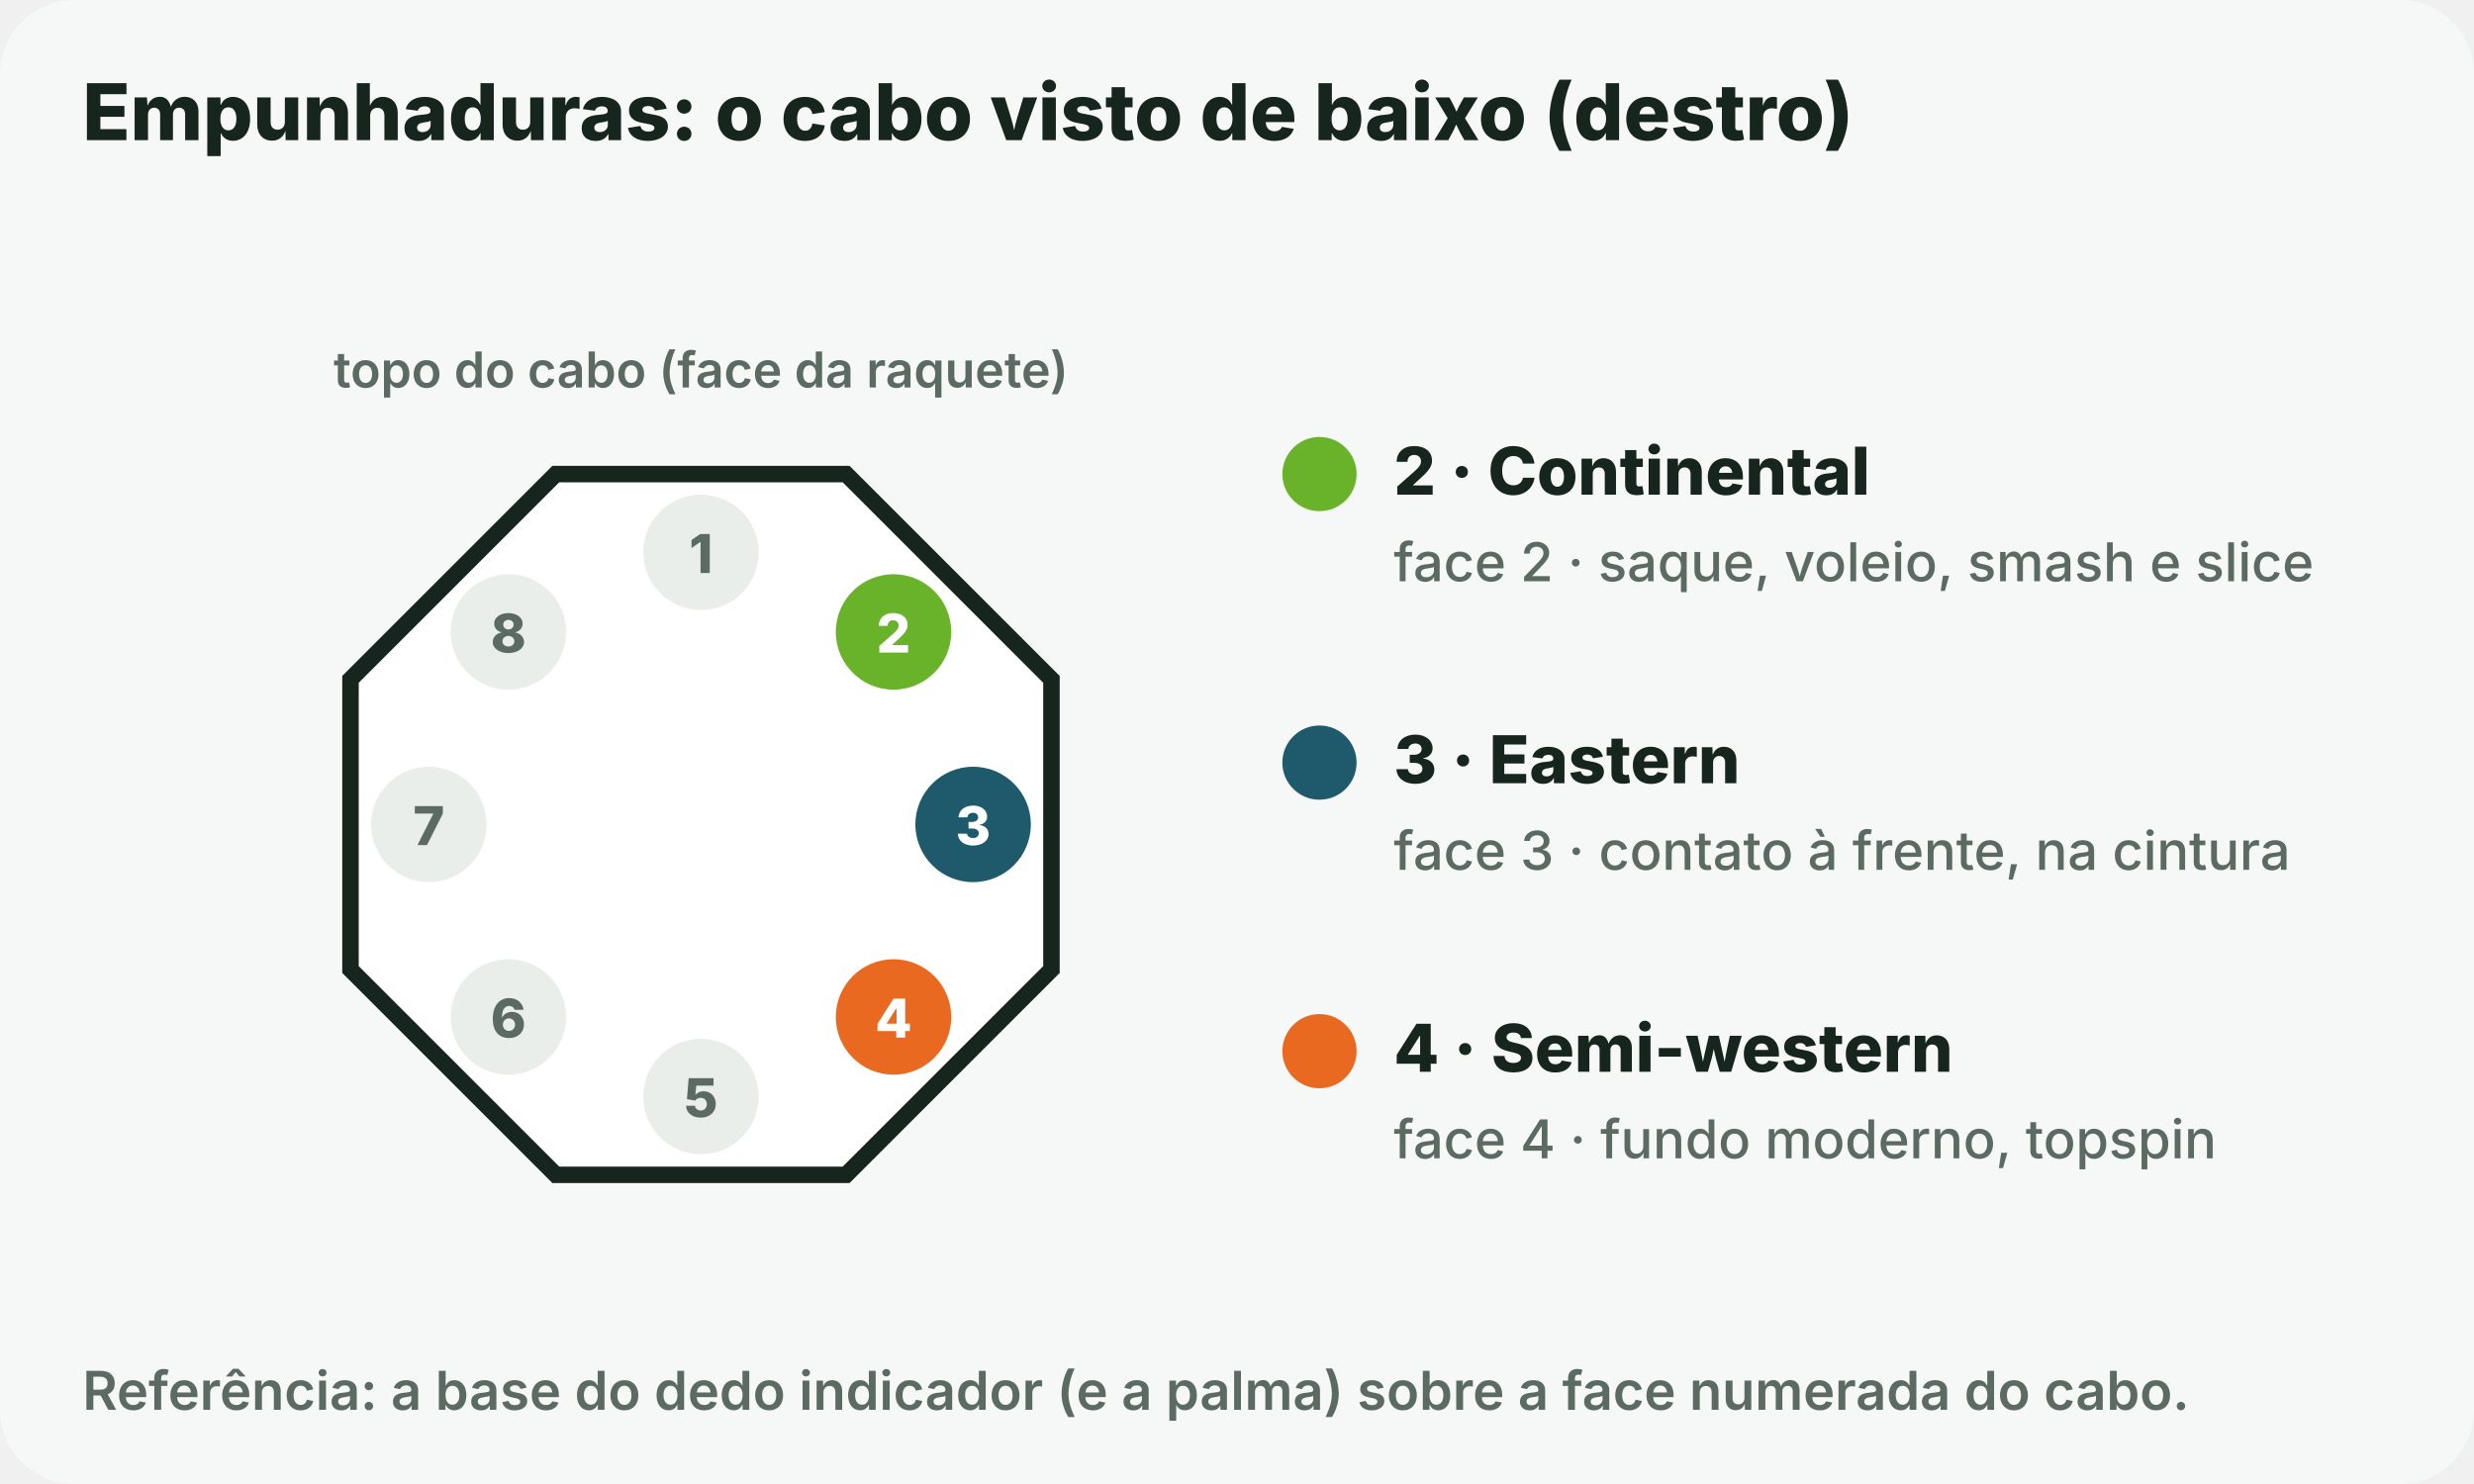
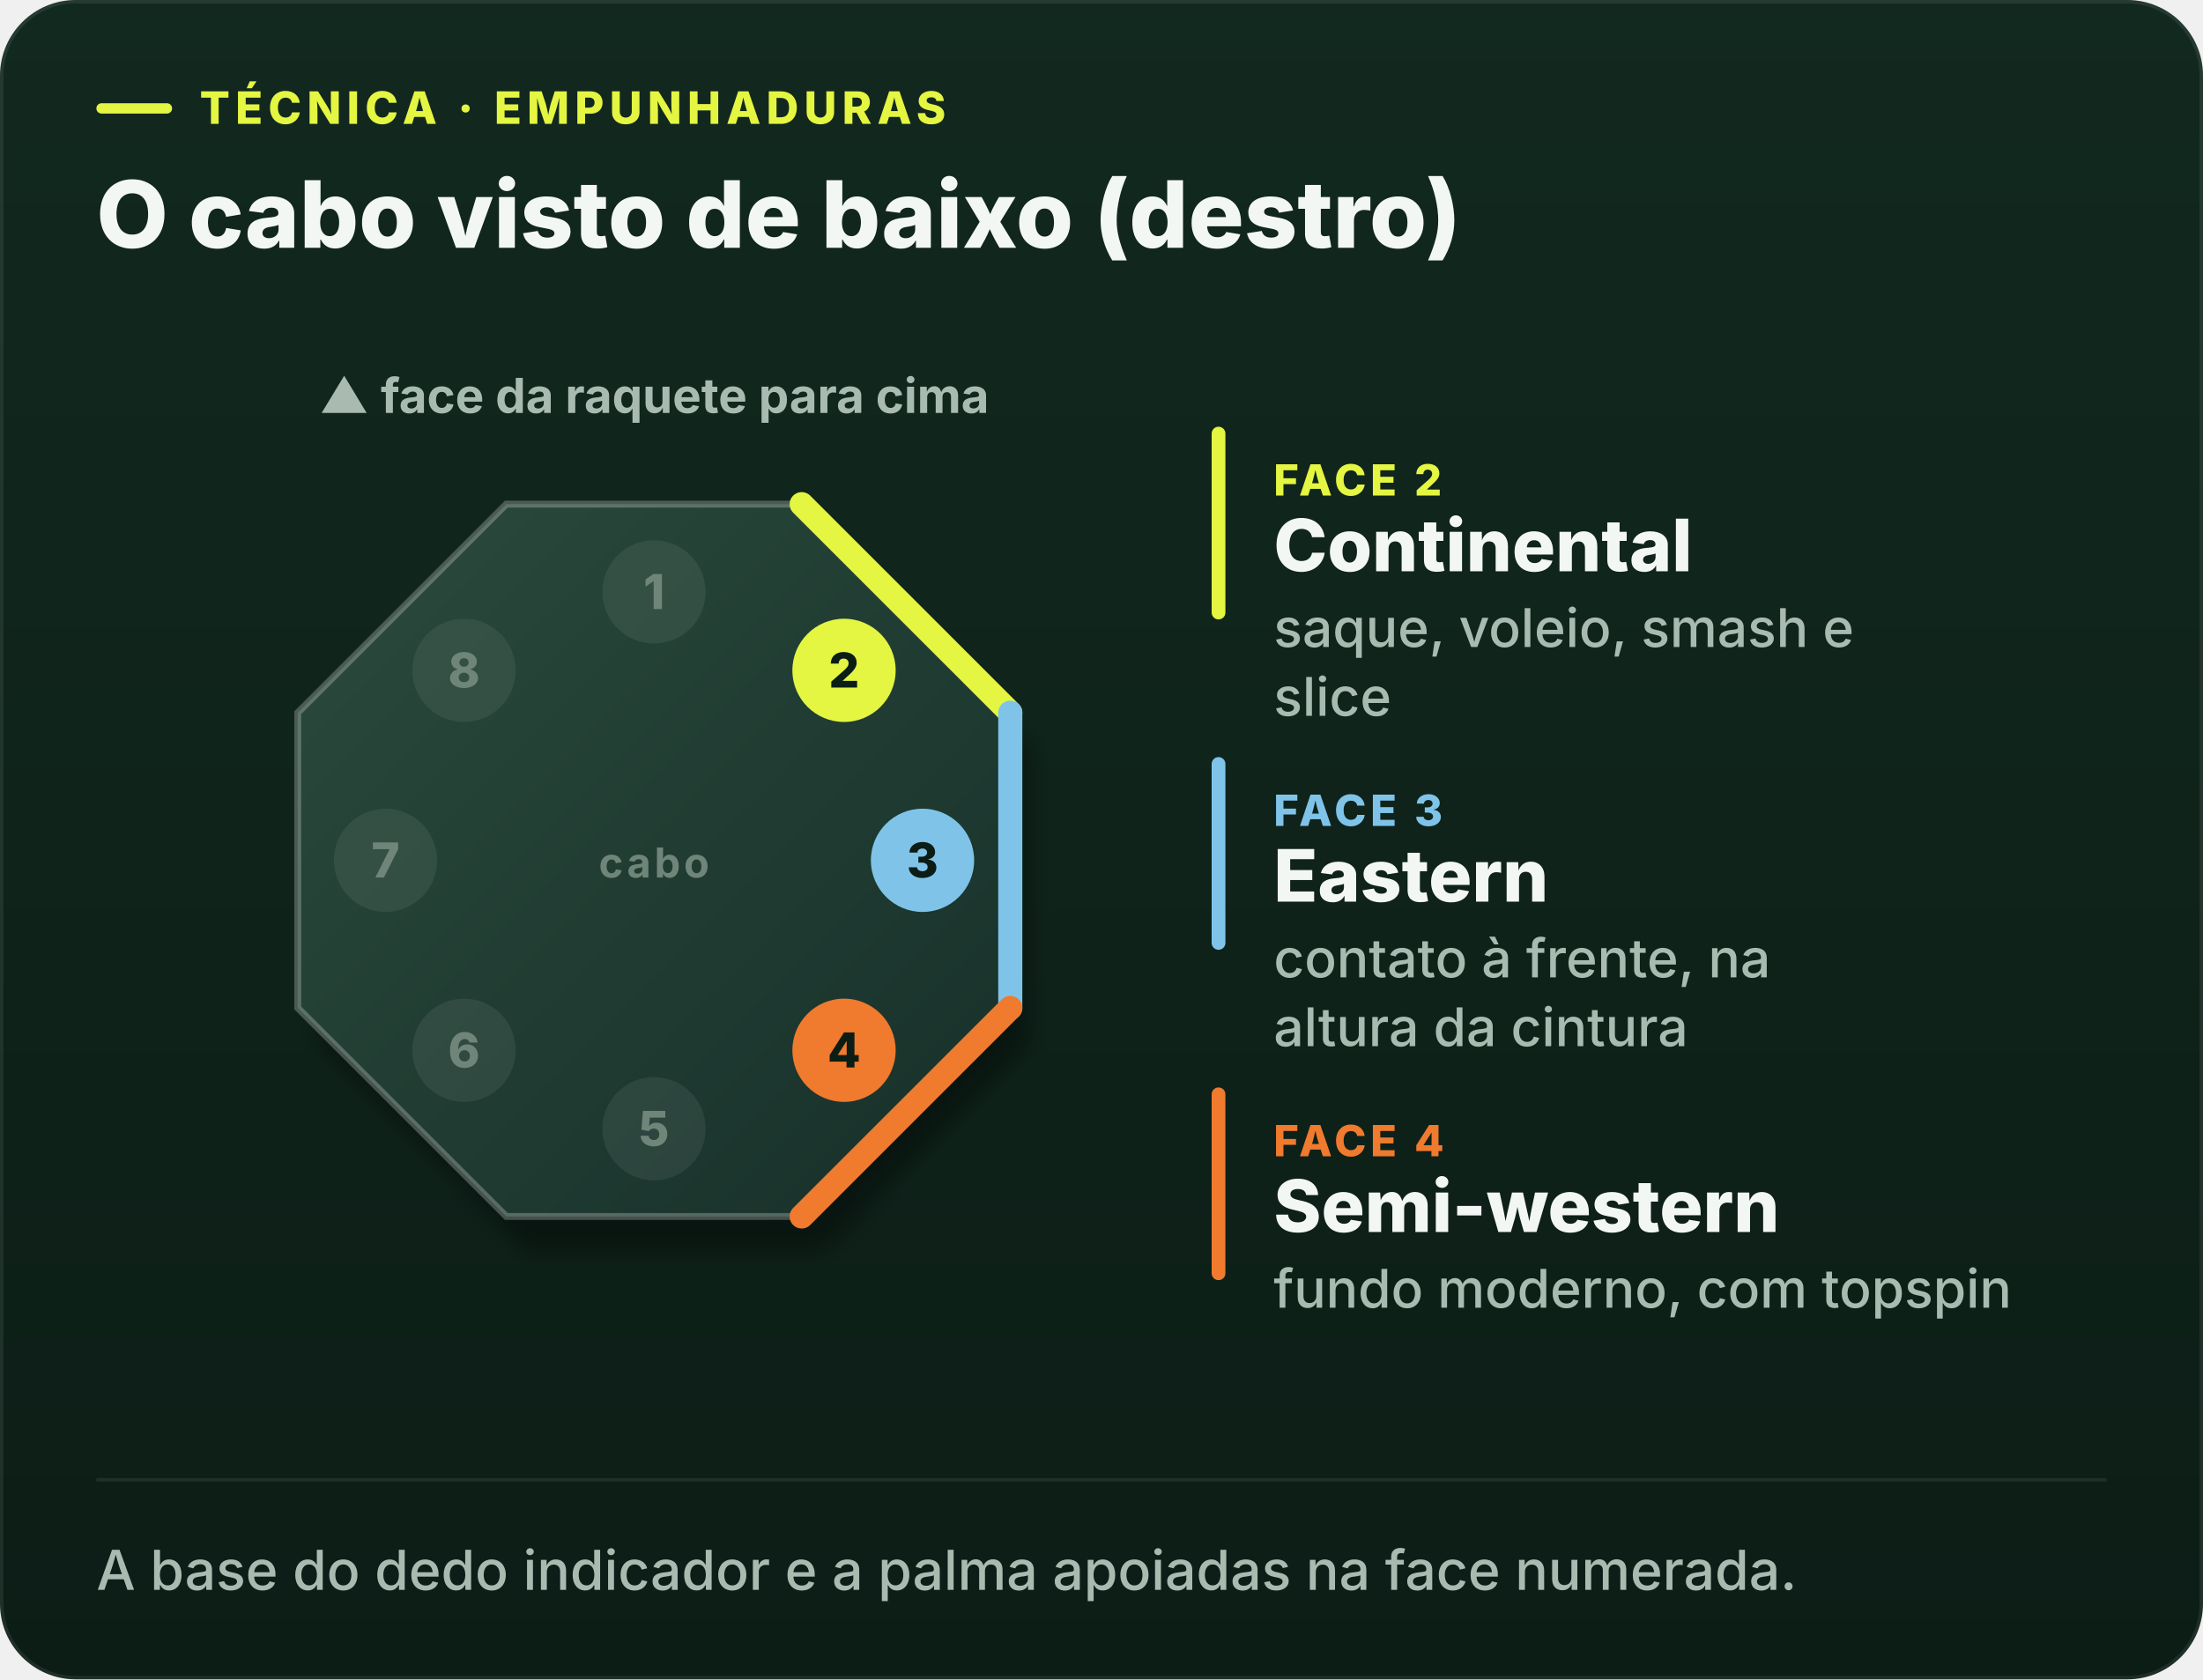
- <svg xmlns="http://www.w3.org/2000/svg" viewBox="0 0 600 360" width="600" height="360" role="img" aria-label="Empunhaduras continental, eastern e semi-western no cabo" font-family="Inter, system-ui, -apple-system, Segoe UI, sans-serif">
+ <svg xmlns="http://www.w3.org/2000/svg" viewBox="0 0 640 488" width="640" height="488" role="img" aria-label="Empunhaduras continental, eastern e semi-western no cabo" font-family="Inter, -apple-system, BlinkMacSystemFont, Segoe UI, Roboto, system-ui, sans-serif">
  <defs>
-     <marker id="seta" viewBox="0 0 10 10" refX="8" refY="5" markerWidth="5" markerHeight="5" orient="auto-start-reverse">
-       <path d="M0 0L10 5L0 10z" fill="context-stroke" />
-     </marker>
+     <linearGradient id="gFundo" x1="0" y1="0" x2="0" y2="1">
+       <stop offset="0" stop-color="#12291F" />
+       <stop offset="1" stop-color="#0C1D16" />
+     </linearGradient>
+     <clipPath id="cCartao">
+       <rect width="640" height="488" rx="22" />
+     </clipPath>
+     <filter id="fBrilho" x="-50%" y="-50%" width="200%" height="200%">
+       <feGaussianBlur stdDeviation="3" />
+     </filter>
+     <linearGradient id="gCabo" x1="0" y1="0" x2="1" y2="1">
+       <stop offset="0" stop-color="#2B4A3C" />
+       <stop offset="1" stop-color="#17302A" />
+     </linearGradient>
  </defs>
-   <rect width="600" height="360" rx="18" fill="#F6F8F7" />
-   <text x="20" y="34" font-size="19" font-weight="800" fill="#17251F">Empunhaduras: o cabo visto de baixo (destro)</text>
-   <polygon points="205.2,115 255,164.8 255,235.2 205.2,285 134.8,285 85,235.2 85,164.8 134.8,115" fill="#fff" stroke="#17251F" stroke-width="4" />
-   <circle cx="170" cy="134" r="14" fill="#E9EEEB" />
-   <text x="170" y="139" font-size="13" font-weight="800" fill="#5B6B63" text-anchor="middle">1</text>
-   <circle cx="216.7" cy="153.3" r="14" fill="#69B32A" />
-   <text x="216.7" y="158.3" font-size="13" font-weight="800" fill="#fff" text-anchor="middle">2</text>
-   <circle cx="236" cy="200" r="14" fill="#1E5A6B" />
-   <text x="236" y="205" font-size="13" font-weight="800" fill="#fff" text-anchor="middle">3</text>
-   <circle cx="216.7" cy="246.7" r="14" fill="#E8691F" />
-   <text x="216.7" y="251.7" font-size="13" font-weight="800" fill="#fff" text-anchor="middle">4</text>
-   <circle cx="170" cy="266" r="14" fill="#E9EEEB" />
-   <text x="170" y="271" font-size="13" font-weight="800" fill="#5B6B63" text-anchor="middle">5</text>
-   <circle cx="123.3" cy="246.7" r="14" fill="#E9EEEB" />
-   <text x="123.3" y="251.7" font-size="13" font-weight="800" fill="#5B6B63" text-anchor="middle">6</text>
-   <circle cx="104" cy="200" r="14" fill="#E9EEEB" />
-   <text x="104" y="205" font-size="13" font-weight="800" fill="#5B6B63" text-anchor="middle">7</text>
-   <circle cx="123.3" cy="153.3" r="14" fill="#E9EEEB" />
-   <text x="123.3" y="158.3" font-size="13" font-weight="800" fill="#5B6B63" text-anchor="middle">8</text>
-   <text x="170" y="94" font-size="12" font-weight="600" fill="#5B6B63" text-anchor="middle">topo do cabo (face da raquete)</text>
-   <circle cx="320" cy="115" r="9" fill="#69B32A" />
-   <text x="338" y="120" font-size="16" font-weight="800" fill="#17251F">2 · Continental</text>
-   <text x="338" y="141" font-size="13" font-weight="500" fill="#5B6B63">face 2 · saque, voleio, smash e slice</text>
-   <circle cx="320" cy="185" r="9" fill="#1E5A6B" />
-   <text x="338" y="190" font-size="16" font-weight="800" fill="#17251F">3 · Eastern</text>
-   <text x="338" y="211" font-size="13" font-weight="500" fill="#5B6B63">face 3 · contato à frente, na cintura</text>
-   <circle cx="320" cy="255" r="9" fill="#E8691F" />
-   <text x="338" y="260" font-size="16" font-weight="800" fill="#17251F">4 · Semi-western</text>
-   <text x="338" y="281" font-size="13" font-weight="500" fill="#5B6B63">face 4 · fundo moderno, topspin</text>
-   <text x="20" y="342" font-size="13" font-weight="600" fill="#5B6B63">Referência: a base do dedo indicador (e a palma) sobre a face numerada do cabo.</text>
+   <g clip-path="url(#cCartao)">
+     <rect width="640" height="488" fill="url(#gFundo)" />
+     <rect x="28" y="30" width="22" height="3" rx="1.5" fill="#E4F542" />
+     <text x="58" y="36" font-size="13" font-weight="800" fill="#E4F542" letter-spacing="1.6">TÉCNICA · EMPUNHADURAS</text>
+     <text x="28" y="72" font-size="27" font-weight="800" fill="#F3F7F4">O cabo visto de baixo (destro)</text>
+     <polygon points="238.9,156.5 299.5,217.1 299.5,302.9 238.9,363.5 153.1,363.5 92.5,302.9 92.5,217.1 153.1,156.5" fill="#000" fill-opacity=".35" filter="url(#fBrilho)" />
+     <polygon points="232.9,146.5 293.5,207.1 293.5,292.9 232.9,353.5 147.1,353.5 86.5,292.9 86.5,207.1 147.1,146.5" fill="url(#gCabo)" stroke="rgba(255,255,255,.25)" stroke-width="2" />
+     <circle cx="190" cy="172" r="15" fill="rgba(255,255,255,.07)" />
+     <text x="190" y="177" font-size="14" font-weight="800" fill="#6F857A" text-anchor="middle">1</text>
+     <line x1="232.9" y1="146.5" x2="293.5" y2="207.1" stroke="#E4F542" stroke-width="7" stroke-linecap="round" />
+     <circle cx="245.2" cy="194.8" r="15" fill="#E4F542" />
+     <text x="245.2" y="199.8" font-size="14" font-weight="800" fill="#0C1D16" text-anchor="middle">2</text>
+     <line x1="293.5" y1="207.1" x2="293.5" y2="292.9" stroke="#7FC4E8" stroke-width="7" stroke-linecap="round" />
+     <circle cx="268" cy="250" r="15" fill="#7FC4E8" />
+     <text x="268" y="255" font-size="14" font-weight="800" fill="#0C1D16" text-anchor="middle">3</text>
+     <line x1="293.5" y1="292.9" x2="232.9" y2="353.5" stroke="#F07A2D" stroke-width="7" stroke-linecap="round" />
+     <circle cx="245.2" cy="305.2" r="15" fill="#F07A2D" />
+     <text x="245.2" y="310.2" font-size="14" font-weight="800" fill="#0C1D16" text-anchor="middle">4</text>
+     <circle cx="190" cy="328" r="15" fill="rgba(255,255,255,.07)" />
+     <text x="190" y="333" font-size="14" font-weight="800" fill="#6F857A" text-anchor="middle">5</text>
+     <circle cx="134.8" cy="305.2" r="15" fill="rgba(255,255,255,.07)" />
+     <text x="134.8" y="310.2" font-size="14" font-weight="800" fill="#6F857A" text-anchor="middle">6</text>
+     <circle cx="112" cy="250" r="15" fill="rgba(255,255,255,.07)" />
+     <text x="112" y="255" font-size="14" font-weight="800" fill="#6F857A" text-anchor="middle">7</text>
+     <circle cx="134.8" cy="194.8" r="15" fill="rgba(255,255,255,.07)" />
+     <text x="134.8" y="199.8" font-size="14" font-weight="800" fill="#6F857A" text-anchor="middle">8</text>
+     <text x="190" y="255" font-size="12" font-weight="700" fill="#6F857A" letter-spacing="1" text-anchor="middle">cabo</text>
+     <text x="190" y="120" font-size="14" font-weight="700" fill="#A9BBB1" text-anchor="middle">▲ face da raquete para cima</text>
+     <rect x="352" y="124" width="4" height="56" rx="2" fill="#E4F542" />
+     <text x="370" y="144" font-size="12.5" font-weight="800" fill="#E4F542" letter-spacing="1.2">FACE 2</text>
+     <text x="370" y="166" font-size="21" font-weight="800" fill="#F3F7F4">Continental</text>
+     <text x="370" y="188" font-size="15.5" font-weight="500" fill="#A9BBB1">saque, voleio, smash e</text>
+     <text x="370" y="208" font-size="15.5" font-weight="500" fill="#A9BBB1">slice</text>
+     <rect x="352" y="220" width="4" height="56" rx="2" fill="#7FC4E8" />
+     <text x="370" y="240" font-size="12.5" font-weight="800" fill="#7FC4E8" letter-spacing="1.2">FACE 3</text>
+     <text x="370" y="262" font-size="21" font-weight="800" fill="#F3F7F4">Eastern</text>
+     <text x="370" y="284" font-size="15.5" font-weight="500" fill="#A9BBB1">contato à frente, na</text>
+     <text x="370" y="304" font-size="15.5" font-weight="500" fill="#A9BBB1">altura da cintura</text>
+     <rect x="352" y="316" width="4" height="56" rx="2" fill="#F07A2D" />
+     <text x="370" y="336" font-size="12.5" font-weight="800" fill="#F07A2D" letter-spacing="1.2">FACE 4</text>
+     <text x="370" y="358" font-size="21" font-weight="800" fill="#F3F7F4">Semi-western</text>
+     <text x="370" y="380" font-size="15.5" font-weight="500" fill="#A9BBB1">fundo moderno, com topspin</text>
+     <line x1="28" y1="430" x2="612" y2="430" stroke="rgba(255,255,255,.08)" />
+     <text x="28" y="462" font-size="16" font-weight="500" fill="#A9BBB1">A base do dedo indicador e a palma apoiadas na face numerada.</text>
+   </g>
+   <rect x=".5" y=".5" width="639" height="487" rx="21.5" fill="none" stroke="rgba(255,255,255,.08)" />
</svg>
